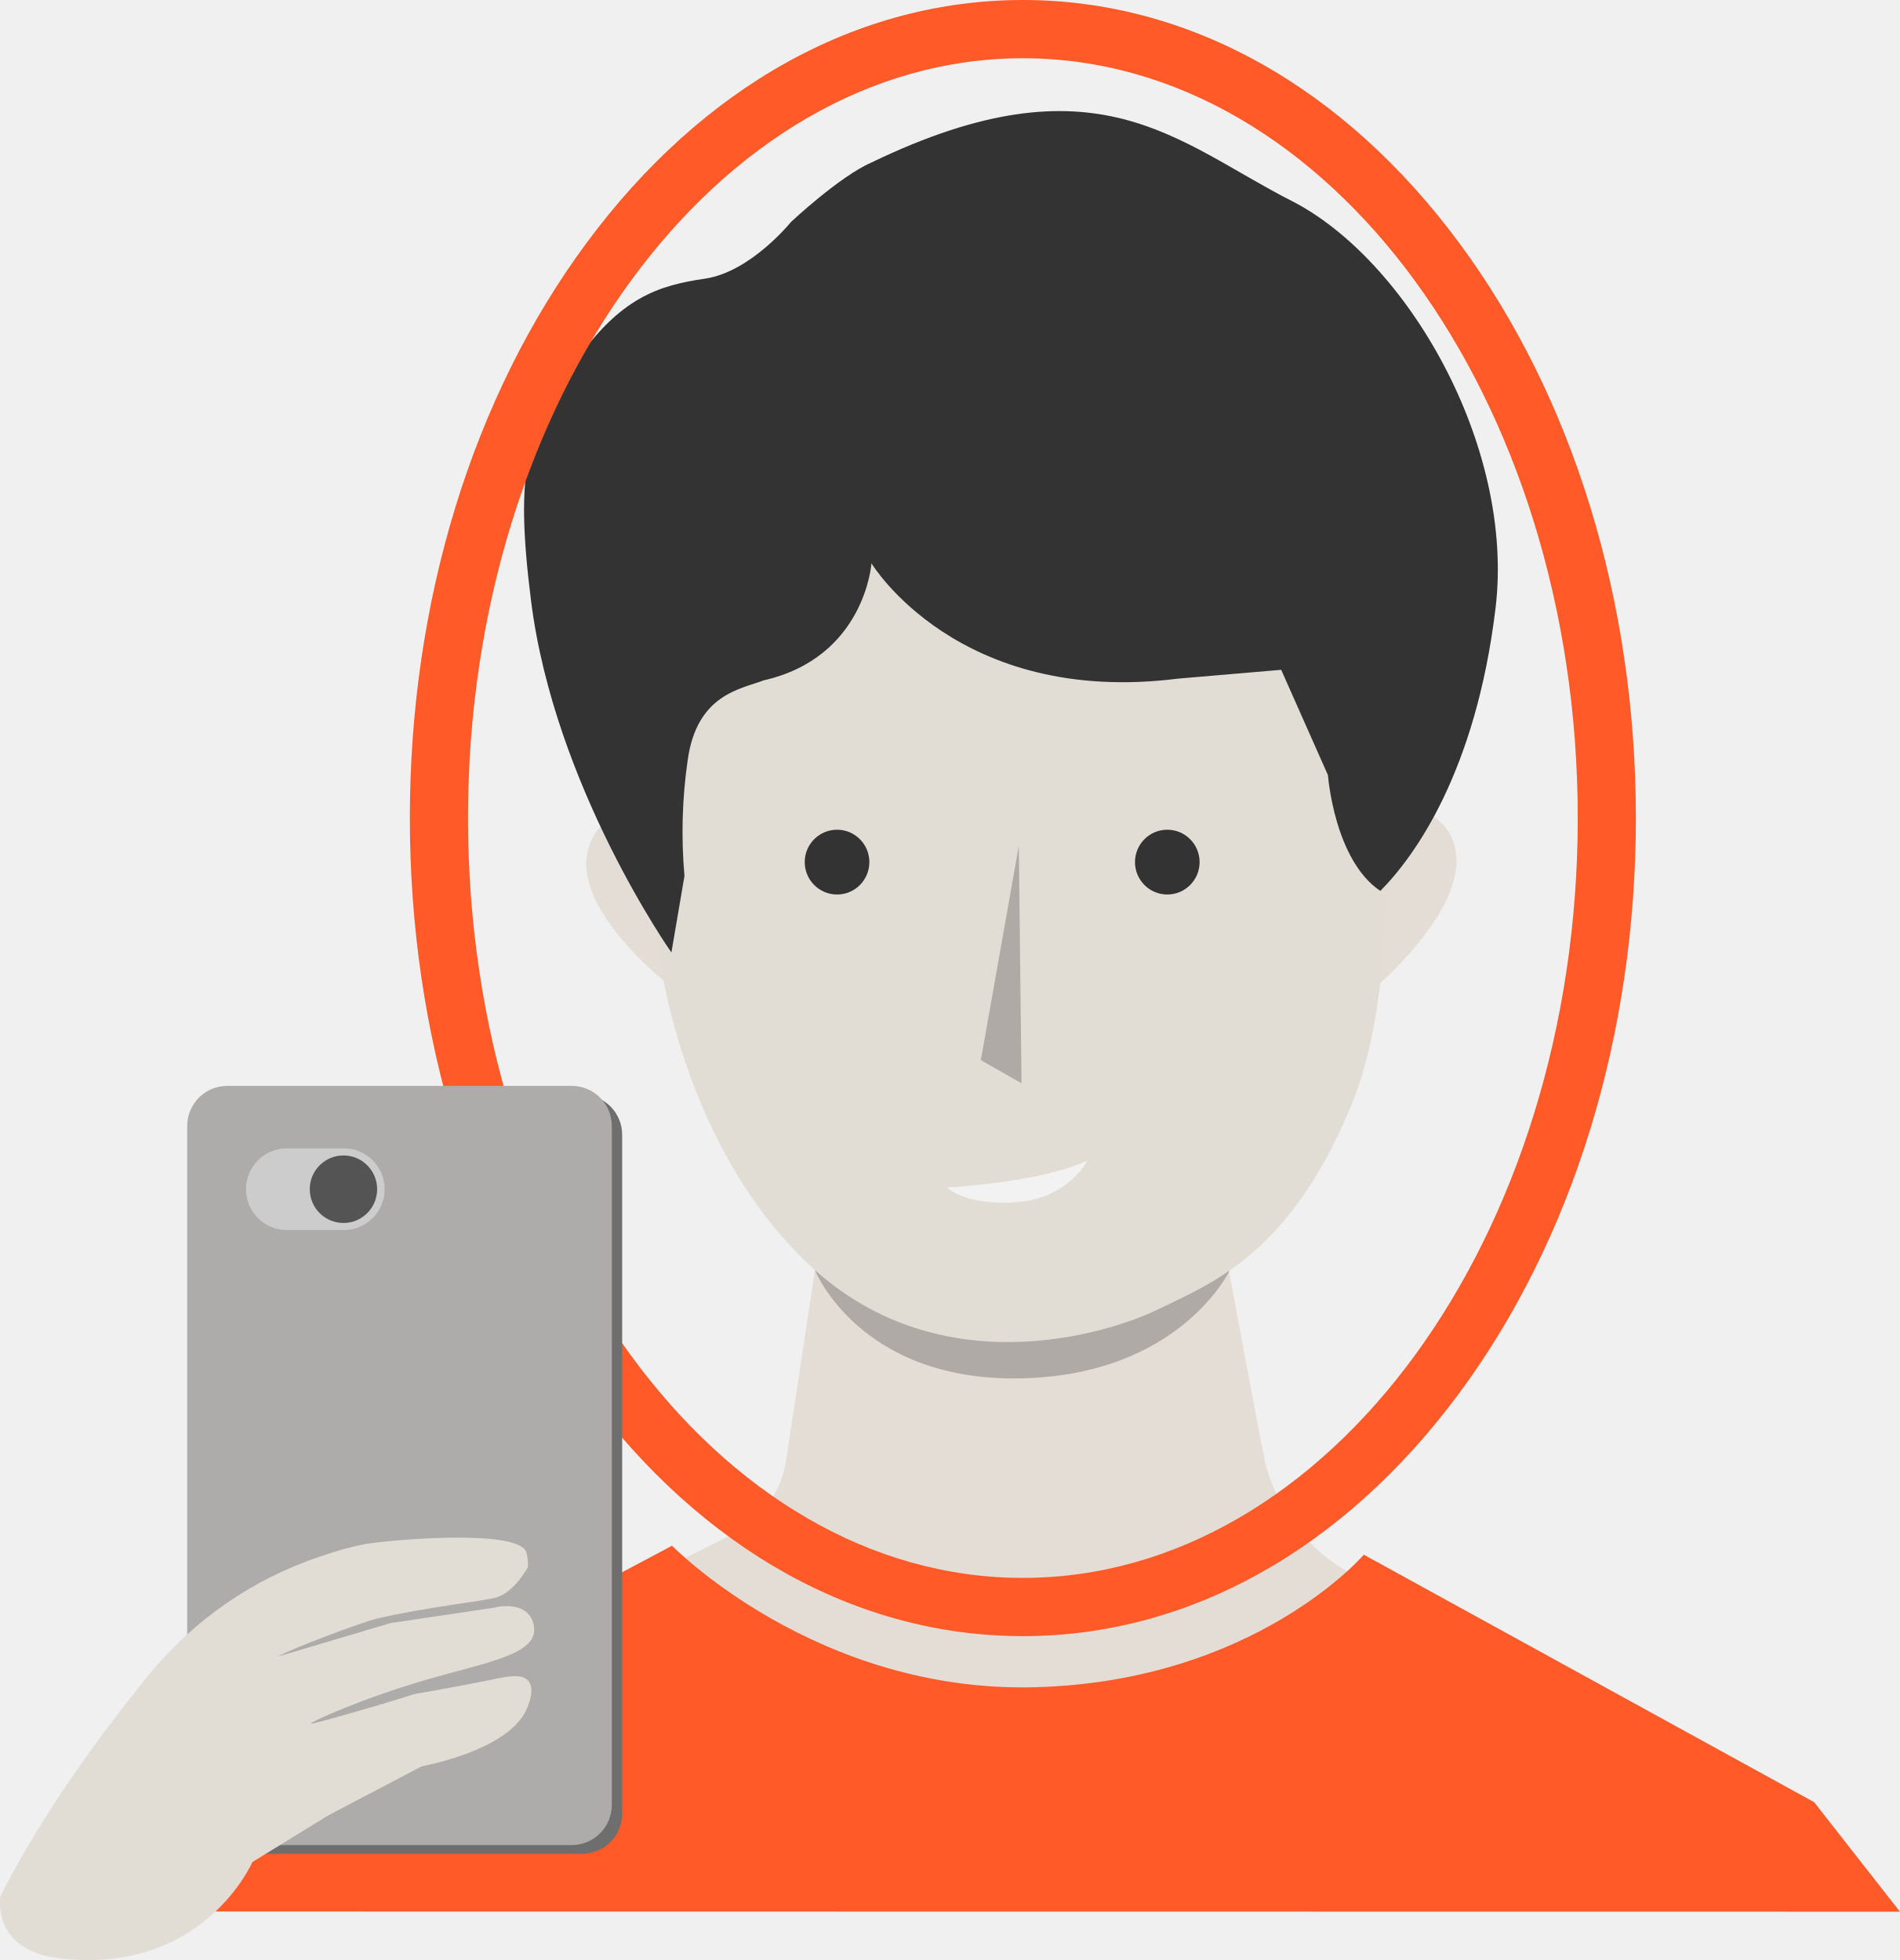
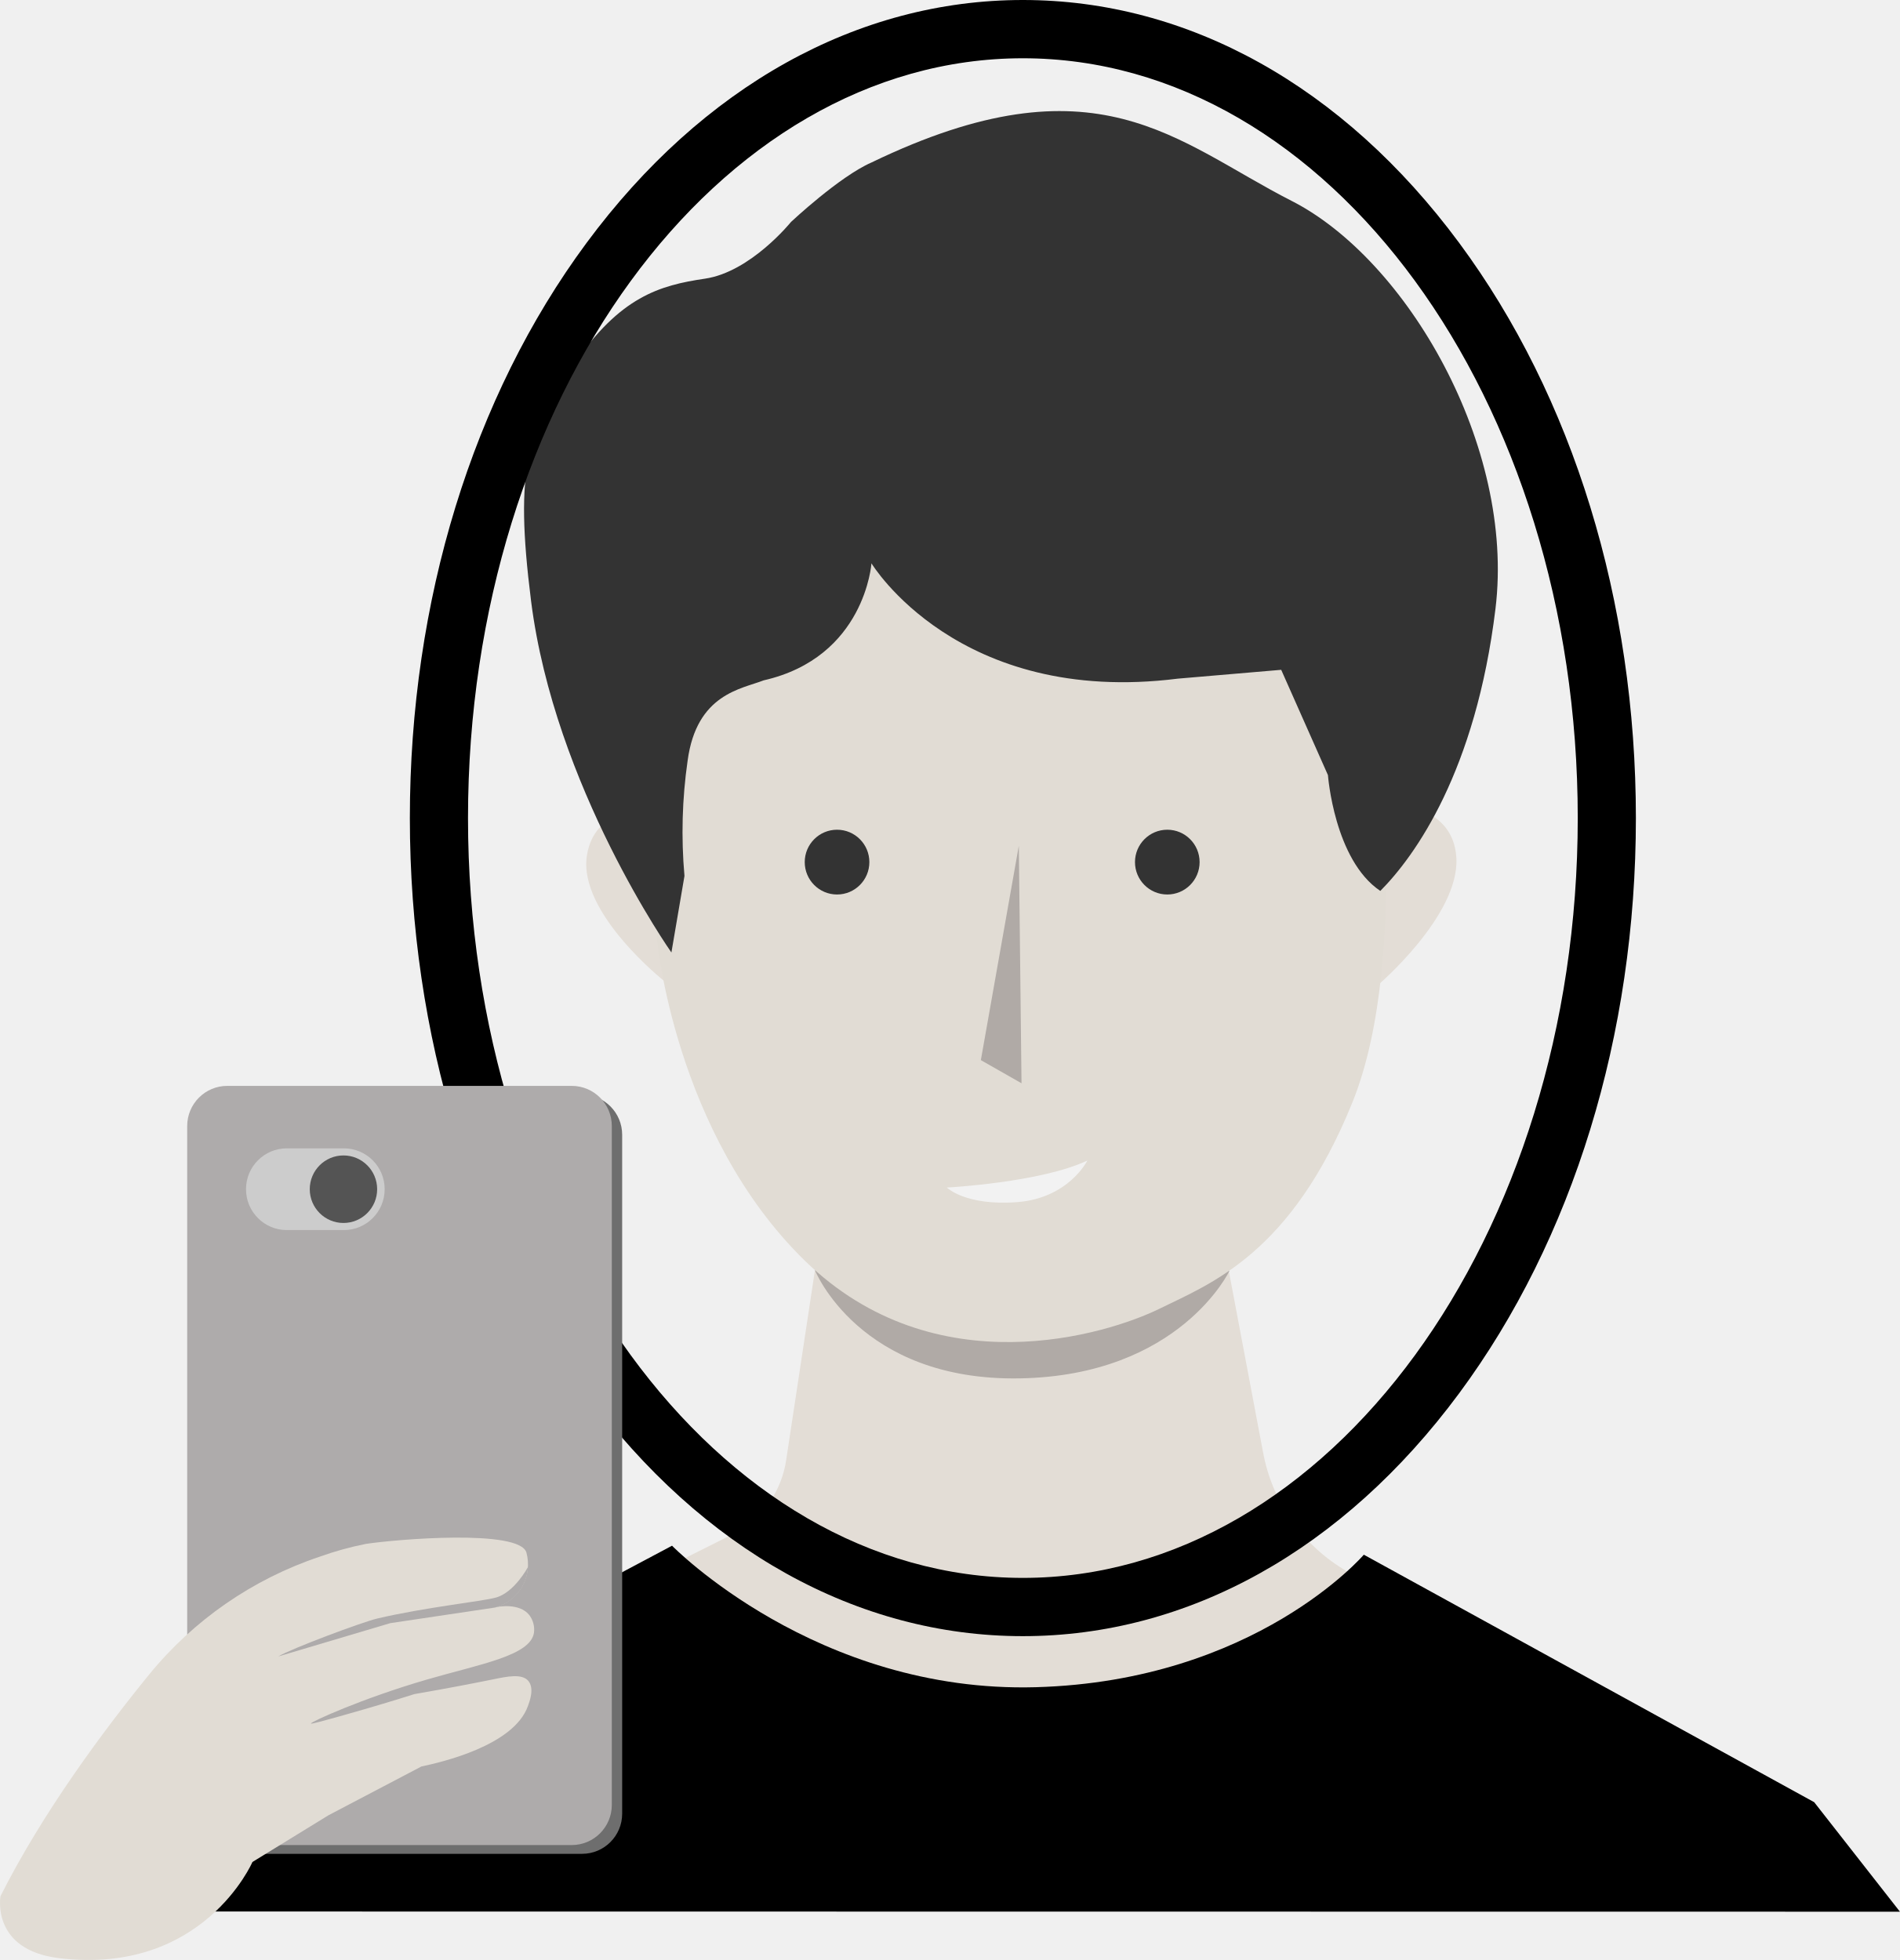
<svg xmlns="http://www.w3.org/2000/svg" width="220" height="227" viewBox="0 0 220 227" fill="none">
  <g clip-path="url(#clip0_1651_3088)">
    <path d="M95.551 139.286L91.045 169.026C90.79 170.847 90.102 172.581 89.039 174.08C87.975 175.58 86.568 176.801 84.935 177.641L46.397 196.971L184.434 198.072L156.008 182.007C153.476 180.549 151.291 178.556 149.606 176.166C147.92 173.775 146.775 171.046 146.248 168.167L140.991 140.323L95.551 139.286Z" fill="#E3DDD6" />
    <path d="M94.365 147.112C94.365 147.112 99.499 159.964 118.074 159.639C136.649 159.313 142.374 147.162 142.374 147.162L94.365 147.112Z" fill="#B0AAA6" />
    <path d="M160.061 93.034C160.061 93.034 168.268 92.667 168.639 99.364C169.009 106.062 159.479 114.159 159.479 114.159L160.061 93.034Z" fill="#E3DDD6" />
    <path d="M77.058 93.64C77.058 93.64 68.92 92.534 67.949 99.149C66.978 105.763 76.912 113.622 76.912 113.622L77.058 93.64Z" fill="#E3DDD6" />
    <path d="M76.064 96.854V108.687C76.064 108.687 78.089 131.28 93.211 146.024C108.333 160.768 128.259 154.52 134.259 151.574C140.258 148.627 149.505 145.198 156.589 127.704C163.674 110.211 158.98 79.19 158.98 79.19C158.98 79.19 157.295 52.108 144.522 48.661C131.749 45.214 103.762 41.776 91.461 51.617C79.16 61.458 76.064 96.854 76.064 96.854Z" fill="#E1DCD4" />
    <path d="M117.973 97.955L113.577 122.779L118.285 125.46L117.973 97.955Z" fill="#B0AAA6" />
-     <path d="M10.831 221.382L19.322 210.131L77.818 179.018C77.818 179.018 94.507 196.122 119.952 195.406C145.397 194.689 157.922 180.06 157.922 180.06L210.071 208.722L220 221.405L10.831 221.382Z" fill="#FF5A28" />
+     <path d="M10.831 221.382L19.322 210.131L77.818 179.018C77.818 179.018 94.507 196.122 119.952 195.406C145.397 194.689 157.922 180.06 157.922 180.06L210.071 208.722L220 221.405L10.831 221.382Z" fill="currentColor" />
    <path d="M96.925 103.597C98.991 103.597 100.667 101.918 100.667 99.846C100.667 97.775 98.991 96.096 96.925 96.096C94.859 96.096 93.183 97.775 93.183 99.846C93.183 101.918 94.859 103.597 96.925 103.597Z" fill="#333333" />
    <path d="M135.165 103.597C137.232 103.597 138.907 101.918 138.907 99.846C138.907 97.775 137.232 96.096 135.165 96.096C133.099 96.096 131.424 97.775 131.424 99.846C131.424 101.918 133.099 103.597 135.165 103.597Z" fill="#333333" />
    <path d="M109.638 137.537C109.638 137.537 120.51 136.968 125.914 134.406C125.914 134.406 123.753 138.771 117.776 139.226C111.8 139.68 109.638 137.537 109.638 137.537Z" fill="#F2F2F2" />
    <path d="M61.492 69.588C59.532 54.004 61.102 49.983 66.452 42.184C71.801 34.385 76.339 33.05 81.633 32.274C86.927 31.498 91.594 25.705 91.594 25.705C91.594 25.705 97.204 20.436 100.909 18.82C126.968 6.238 136.21 16.465 149.555 23.263C162.9 30.061 175.458 51.658 173.168 70.496C170.878 89.335 163.867 99.121 159.832 103.183C154.496 99.608 153.768 89.771 153.768 89.771L148.355 77.575L136.388 78.598C110.898 81.811 100.909 65.241 100.909 65.241C100.909 65.241 100.177 76.129 88.425 78.796C85.86 79.801 80.667 80.352 79.623 88.091C78.986 92.514 78.863 96.997 79.257 101.448L77.745 110.312C77.745 110.312 64.203 91.097 61.492 69.588Z" fill="#333333" />
-     <path d="M118.44 189.493C99.288 189.493 81.345 179.505 67.926 161.369C54.727 143.531 47.459 119.874 47.459 94.747C47.459 69.62 54.727 45.962 67.926 28.124C81.349 9.988 99.288 0 118.44 0C137.593 0 155.536 9.988 168.959 28.124C182.158 45.962 189.426 69.62 189.426 94.747C189.426 119.874 182.158 143.531 168.959 161.369C155.536 179.505 137.593 189.493 118.44 189.493ZM118.44 6.748C83.012 6.748 54.192 46.224 54.192 94.747C54.192 143.27 83.012 182.746 118.44 182.746C153.869 182.746 182.694 143.27 182.694 94.747C182.694 46.224 153.878 6.748 118.44 6.748Z" fill="#FF5A28" />
+     <path d="M118.44 189.493C99.288 189.493 81.345 179.505 67.926 161.369C54.727 143.531 47.459 119.874 47.459 94.747C47.459 69.62 54.727 45.962 67.926 28.124C81.349 9.988 99.288 0 118.44 0C137.593 0 155.536 9.988 168.959 28.124C182.158 45.962 189.426 69.62 189.426 94.747C189.426 119.874 182.158 143.531 168.959 161.369C155.536 179.505 137.593 189.493 118.44 189.493ZM118.44 6.748C83.012 6.748 54.192 46.224 54.192 94.747C54.192 143.27 83.012 182.746 118.44 182.746C153.869 182.746 182.694 143.27 182.694 94.747C182.694 46.224 153.878 6.748 118.44 6.748Z" fill="currentColor" />
    <path d="M67.404 126.777H27.515C24.953 126.777 22.876 128.859 22.876 131.427V210.053C22.876 212.621 24.953 214.703 27.515 214.703H67.404C69.966 214.703 72.043 212.621 72.043 210.053V131.427C72.043 128.859 69.966 126.777 67.404 126.777Z" fill="#6E6E6E" />
    <path d="M66.204 125.763H26.315C23.753 125.763 21.676 127.845 21.676 130.413V209.038C21.676 211.607 23.753 213.688 26.315 213.688H66.204C68.766 213.688 70.844 211.607 70.844 209.038V130.413C70.844 127.845 68.766 125.763 66.204 125.763Z" fill="#AEABAB" />
    <path d="M39.821 132.997H33.208C30.6 132.997 28.486 135.116 28.486 137.729C28.486 140.343 30.6 142.462 33.208 142.462H39.821C42.428 142.462 44.542 140.343 44.542 137.729C44.542 135.116 42.428 132.997 39.821 132.997Z" fill="#CCCCCC" />
    <path d="M49.415 194.524C41.913 196.709 35.946 199.436 36.006 199.61C36.033 199.697 37.448 199.303 39.743 198.66C43.132 197.71 45.934 196.851 47.986 196.204C52.016 195.506 55.066 194.91 57.146 194.487C58.73 194.162 60.434 193.804 61.171 194.671C61.908 195.539 61.322 197.063 61.13 197.59C59.49 202.181 51.105 204.099 48.801 204.586L38.044 210.232L29.232 215.648C29.232 215.648 23.544 228.79 6.87 226.793C-1.081 225.839 0.055 219.61 0.055 219.61C4.909 209.97 11.875 200.565 17.247 193.964C22.415 187.624 29.27 182.883 37.018 180.29C38.756 179.666 40.538 179.172 42.349 178.812C45.843 178.275 60.209 177.063 60.961 179.826C61.31 181.124 61.142 182.507 60.493 183.684C59.843 184.86 58.763 185.737 57.48 186.129C57.704 186.083 60.145 185.615 61.286 187.047C61.729 187.631 61.925 188.366 61.831 189.094C61.432 191.761 55.616 192.72 49.415 194.524Z" fill="#E1DCD4" />
    <path d="M61.13 181.493C61.13 181.493 59.587 184.426 57.411 185.027C55.708 185.486 49.278 186.138 43.672 187.455C41.991 187.845 33.693 190.944 32.223 191.844L45.188 187.988L57.324 186.179C58.375 185.908 59.311 185.306 59.996 184.463C60.681 183.62 61.078 182.579 61.13 181.493Z" fill="#AEABAB" />
    <path d="M39.77 141.64C41.925 141.64 43.672 139.889 43.672 137.729C43.672 135.57 41.925 133.819 39.77 133.819C37.615 133.819 35.868 135.57 35.868 137.729C35.868 139.889 37.615 141.64 39.77 141.64Z" fill="#545454" />
  </g>
  <defs>
    <clipPath id="clip0_1651_3088">
      <rect width="220" height="227" fill="white" />
    </clipPath>
  </defs>
</svg>
